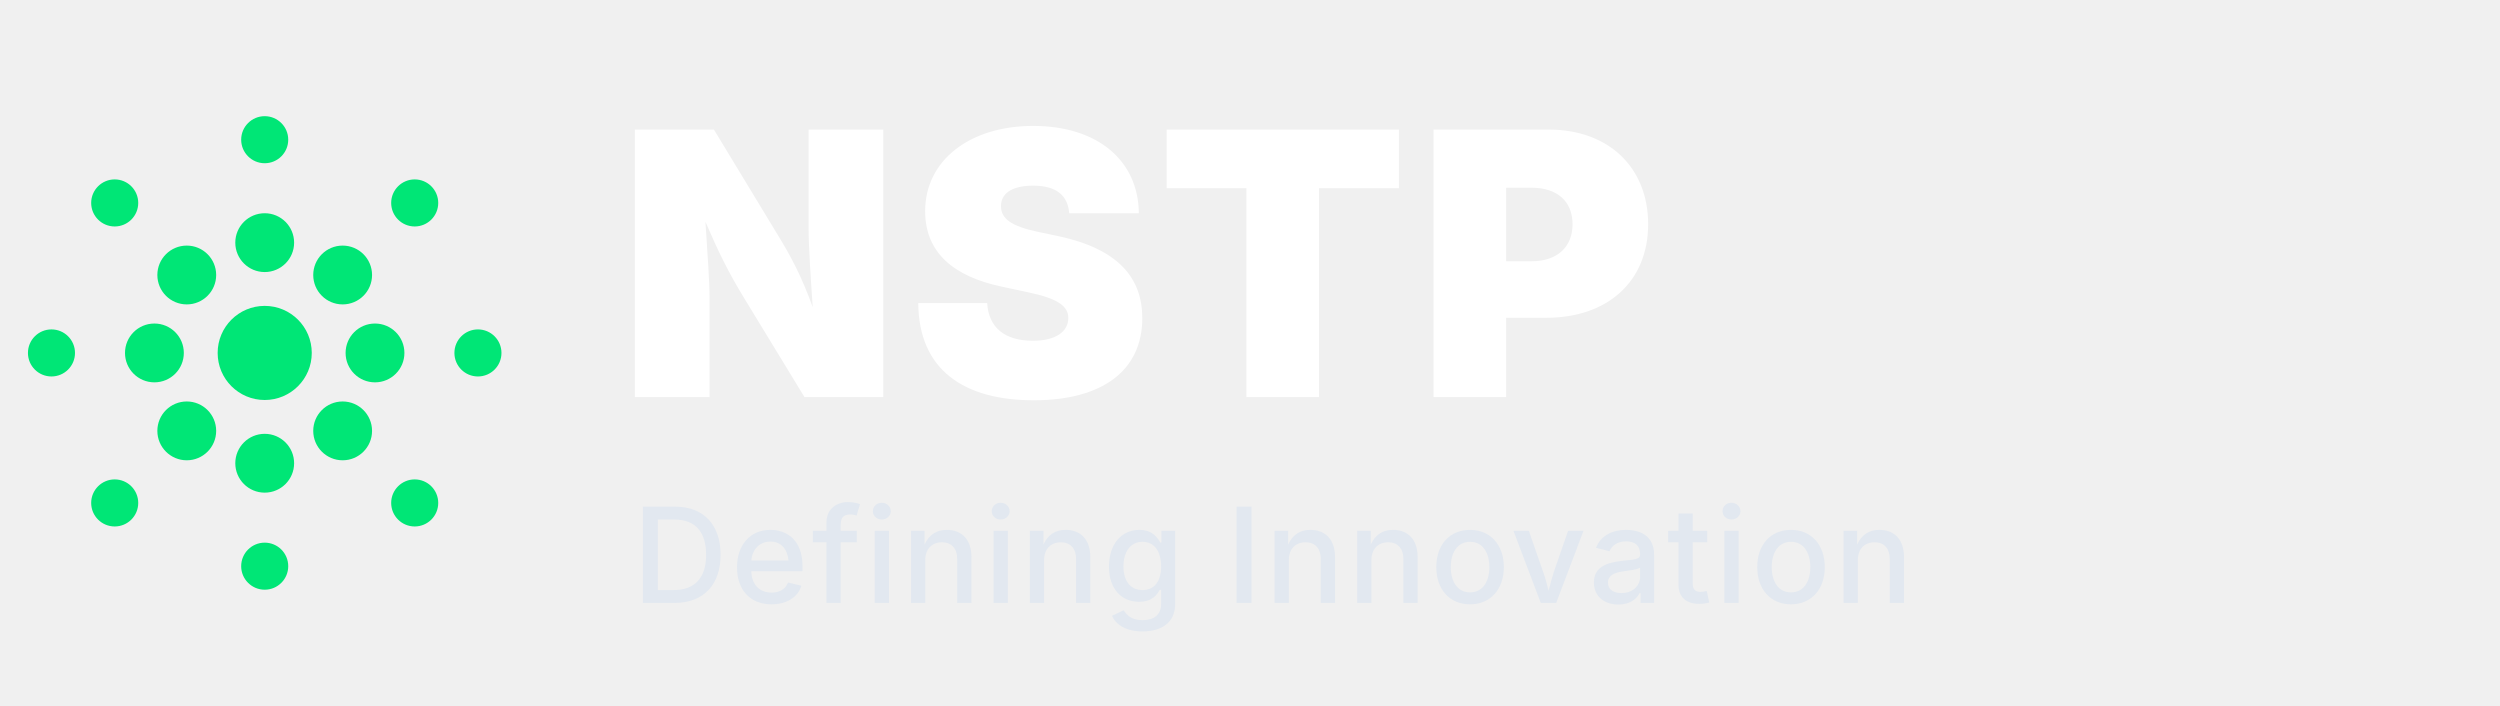
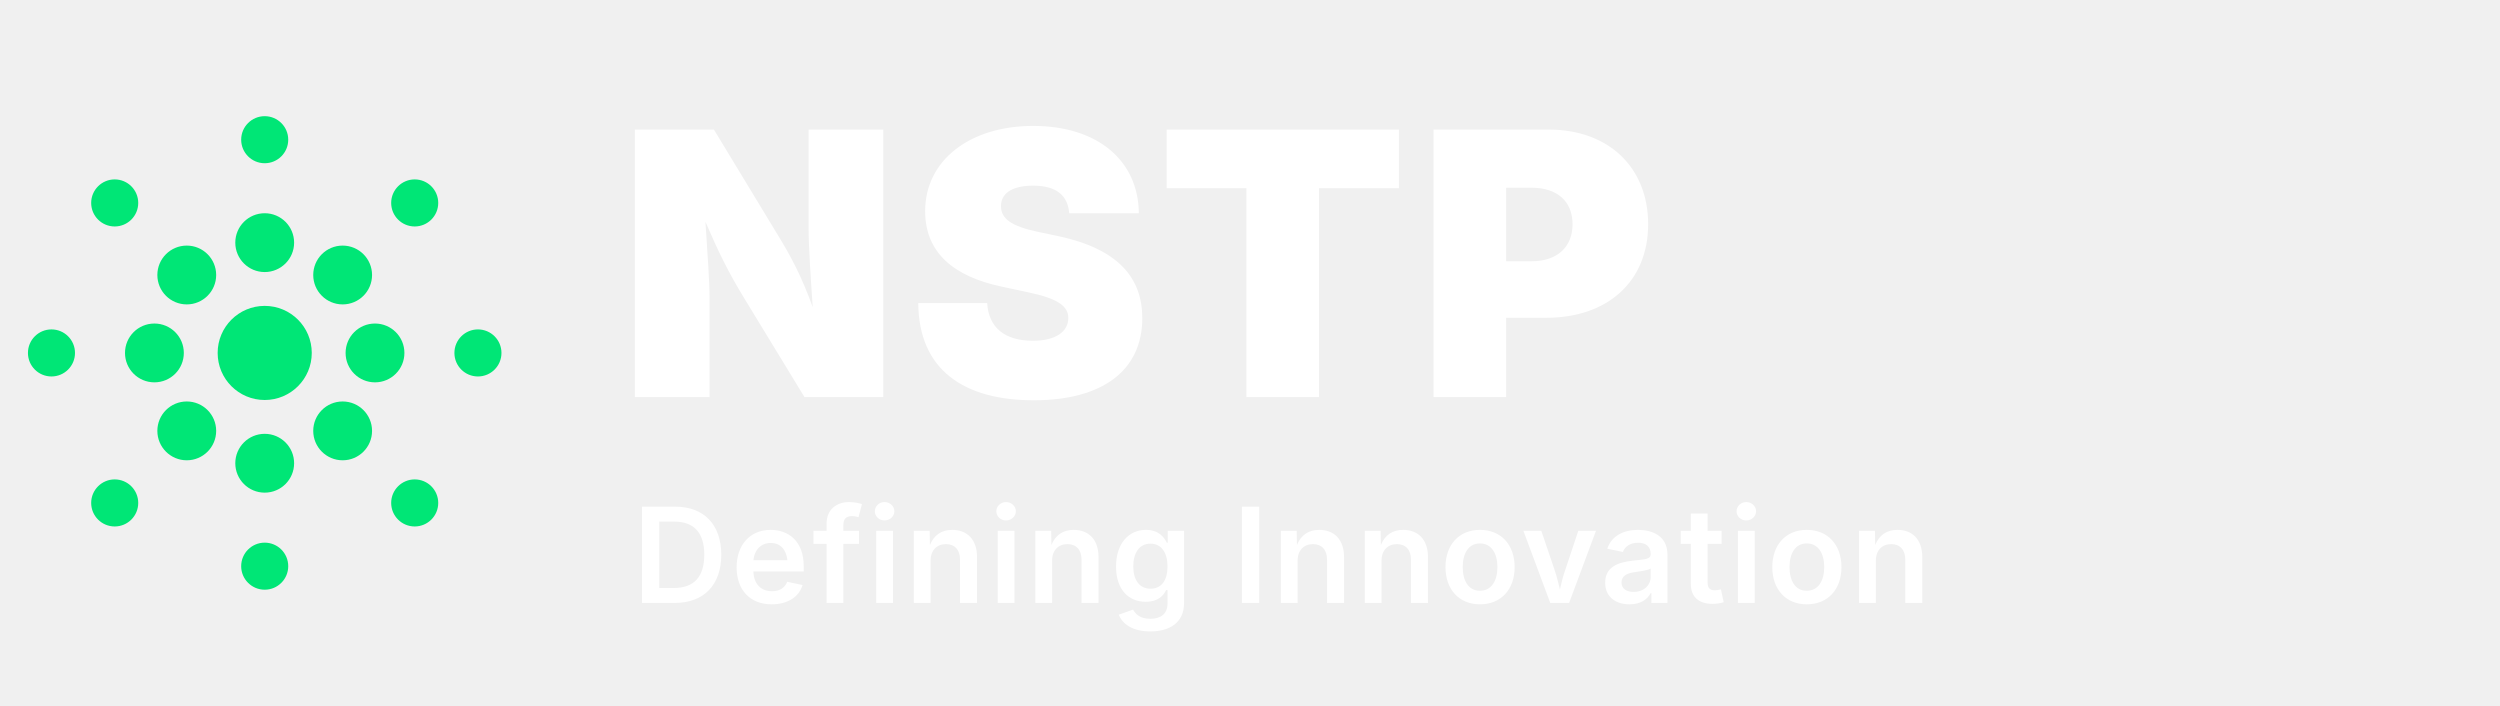
<svg xmlns="http://www.w3.org/2000/svg" width="170" height="48" viewBox="0 0 170 48" fill="none">
  <g transform="translate(18, 24)">
    <circle cx="0" cy="0" r="3.2" fill="#00E676" />
    <circle cx="0" cy="-7.5" r="2" fill="#00E676" />
    <circle cx="5.3" cy="-5.3" r="2" fill="#00E676" />
    <circle cx="7.5" cy="0" r="2" fill="#00E676" />
    <circle cx="5.3" cy="5.3" r="2" fill="#00E676" />
    <circle cx="0" cy="7.5" r="2" fill="#00E676" />
    <circle cx="-5.3" cy="5.3" r="2" fill="#00E676" />
    <circle cx="-7.5" cy="0" r="2" fill="#00E676" />
    <circle cx="-5.3" cy="-5.3" r="2" fill="#00E676" />
    <circle cx="0" cy="-14.5" r="1.6" fill="#00E676" />
    <circle cx="10.2" cy="-10.2" r="1.6" fill="#00E676" />
    <circle cx="14.5" cy="0" r="1.6" fill="#00E676" />
    <circle cx="10.2" cy="10.2" r="1.6" fill="#00E676" />
    <circle cx="0" cy="14.5" r="1.6" fill="#00E676" />
    <circle cx="-10.2" cy="10.2" r="1.6" fill="#00E676" />
    <circle cx="-14.5" cy="0" r="1.6" fill="#00E676" />
    <circle cx="-10.2" cy="-10.2" r="1.6" fill="#00E676" />
  </g>
  <text x="42" y="27" font-family="Inter, -apple-system, sans-serif" font-size="25" font-weight="900" fill="#FFFFFF" letter-spacing="0.5px">NSTP</text>
-   <text x="43" y="41" font-family="Inter, -apple-system, sans-serif" font-size="9" font-weight="500" fill="#E2E8F0" letter-spacing="0.2px">Defining Innovation</text>
+   <text x="43" y="41" font-family="Inter, -apple-system, sans-serif" font-size="9" font-weight="600" fill="#FFFFFF" letter-spacing="0.2px">Defining Innovation</text>
</svg>
